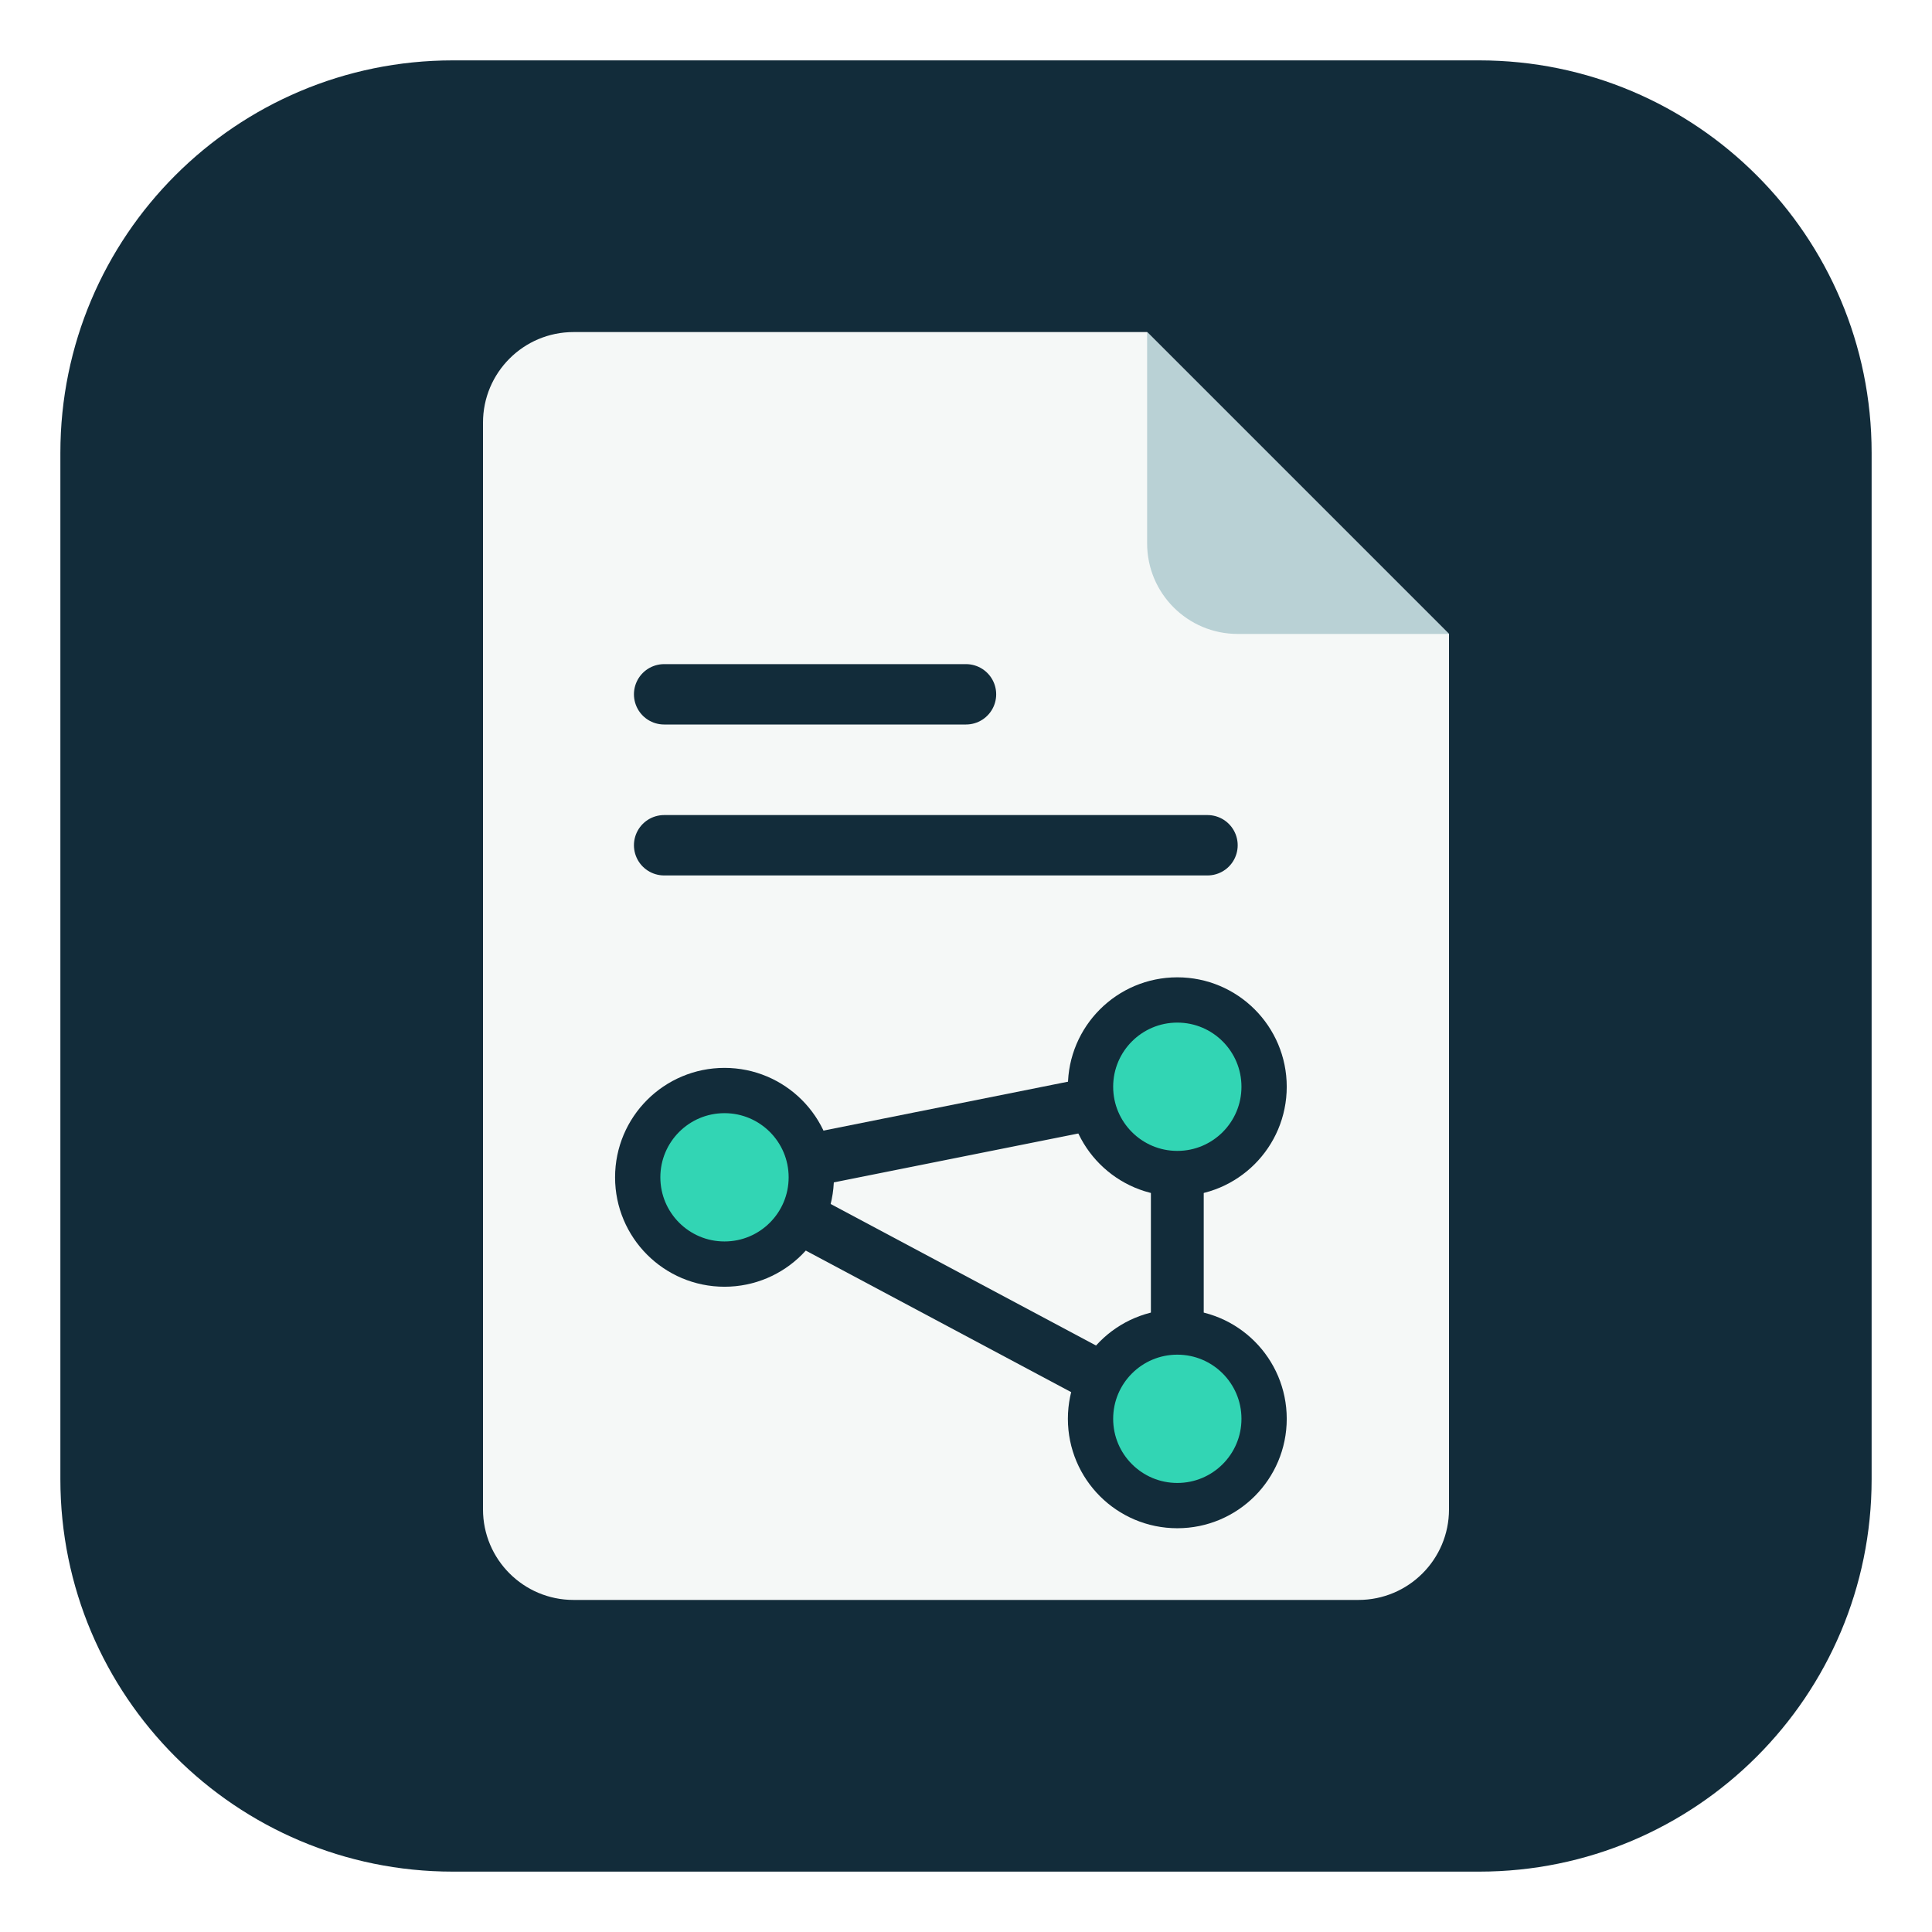
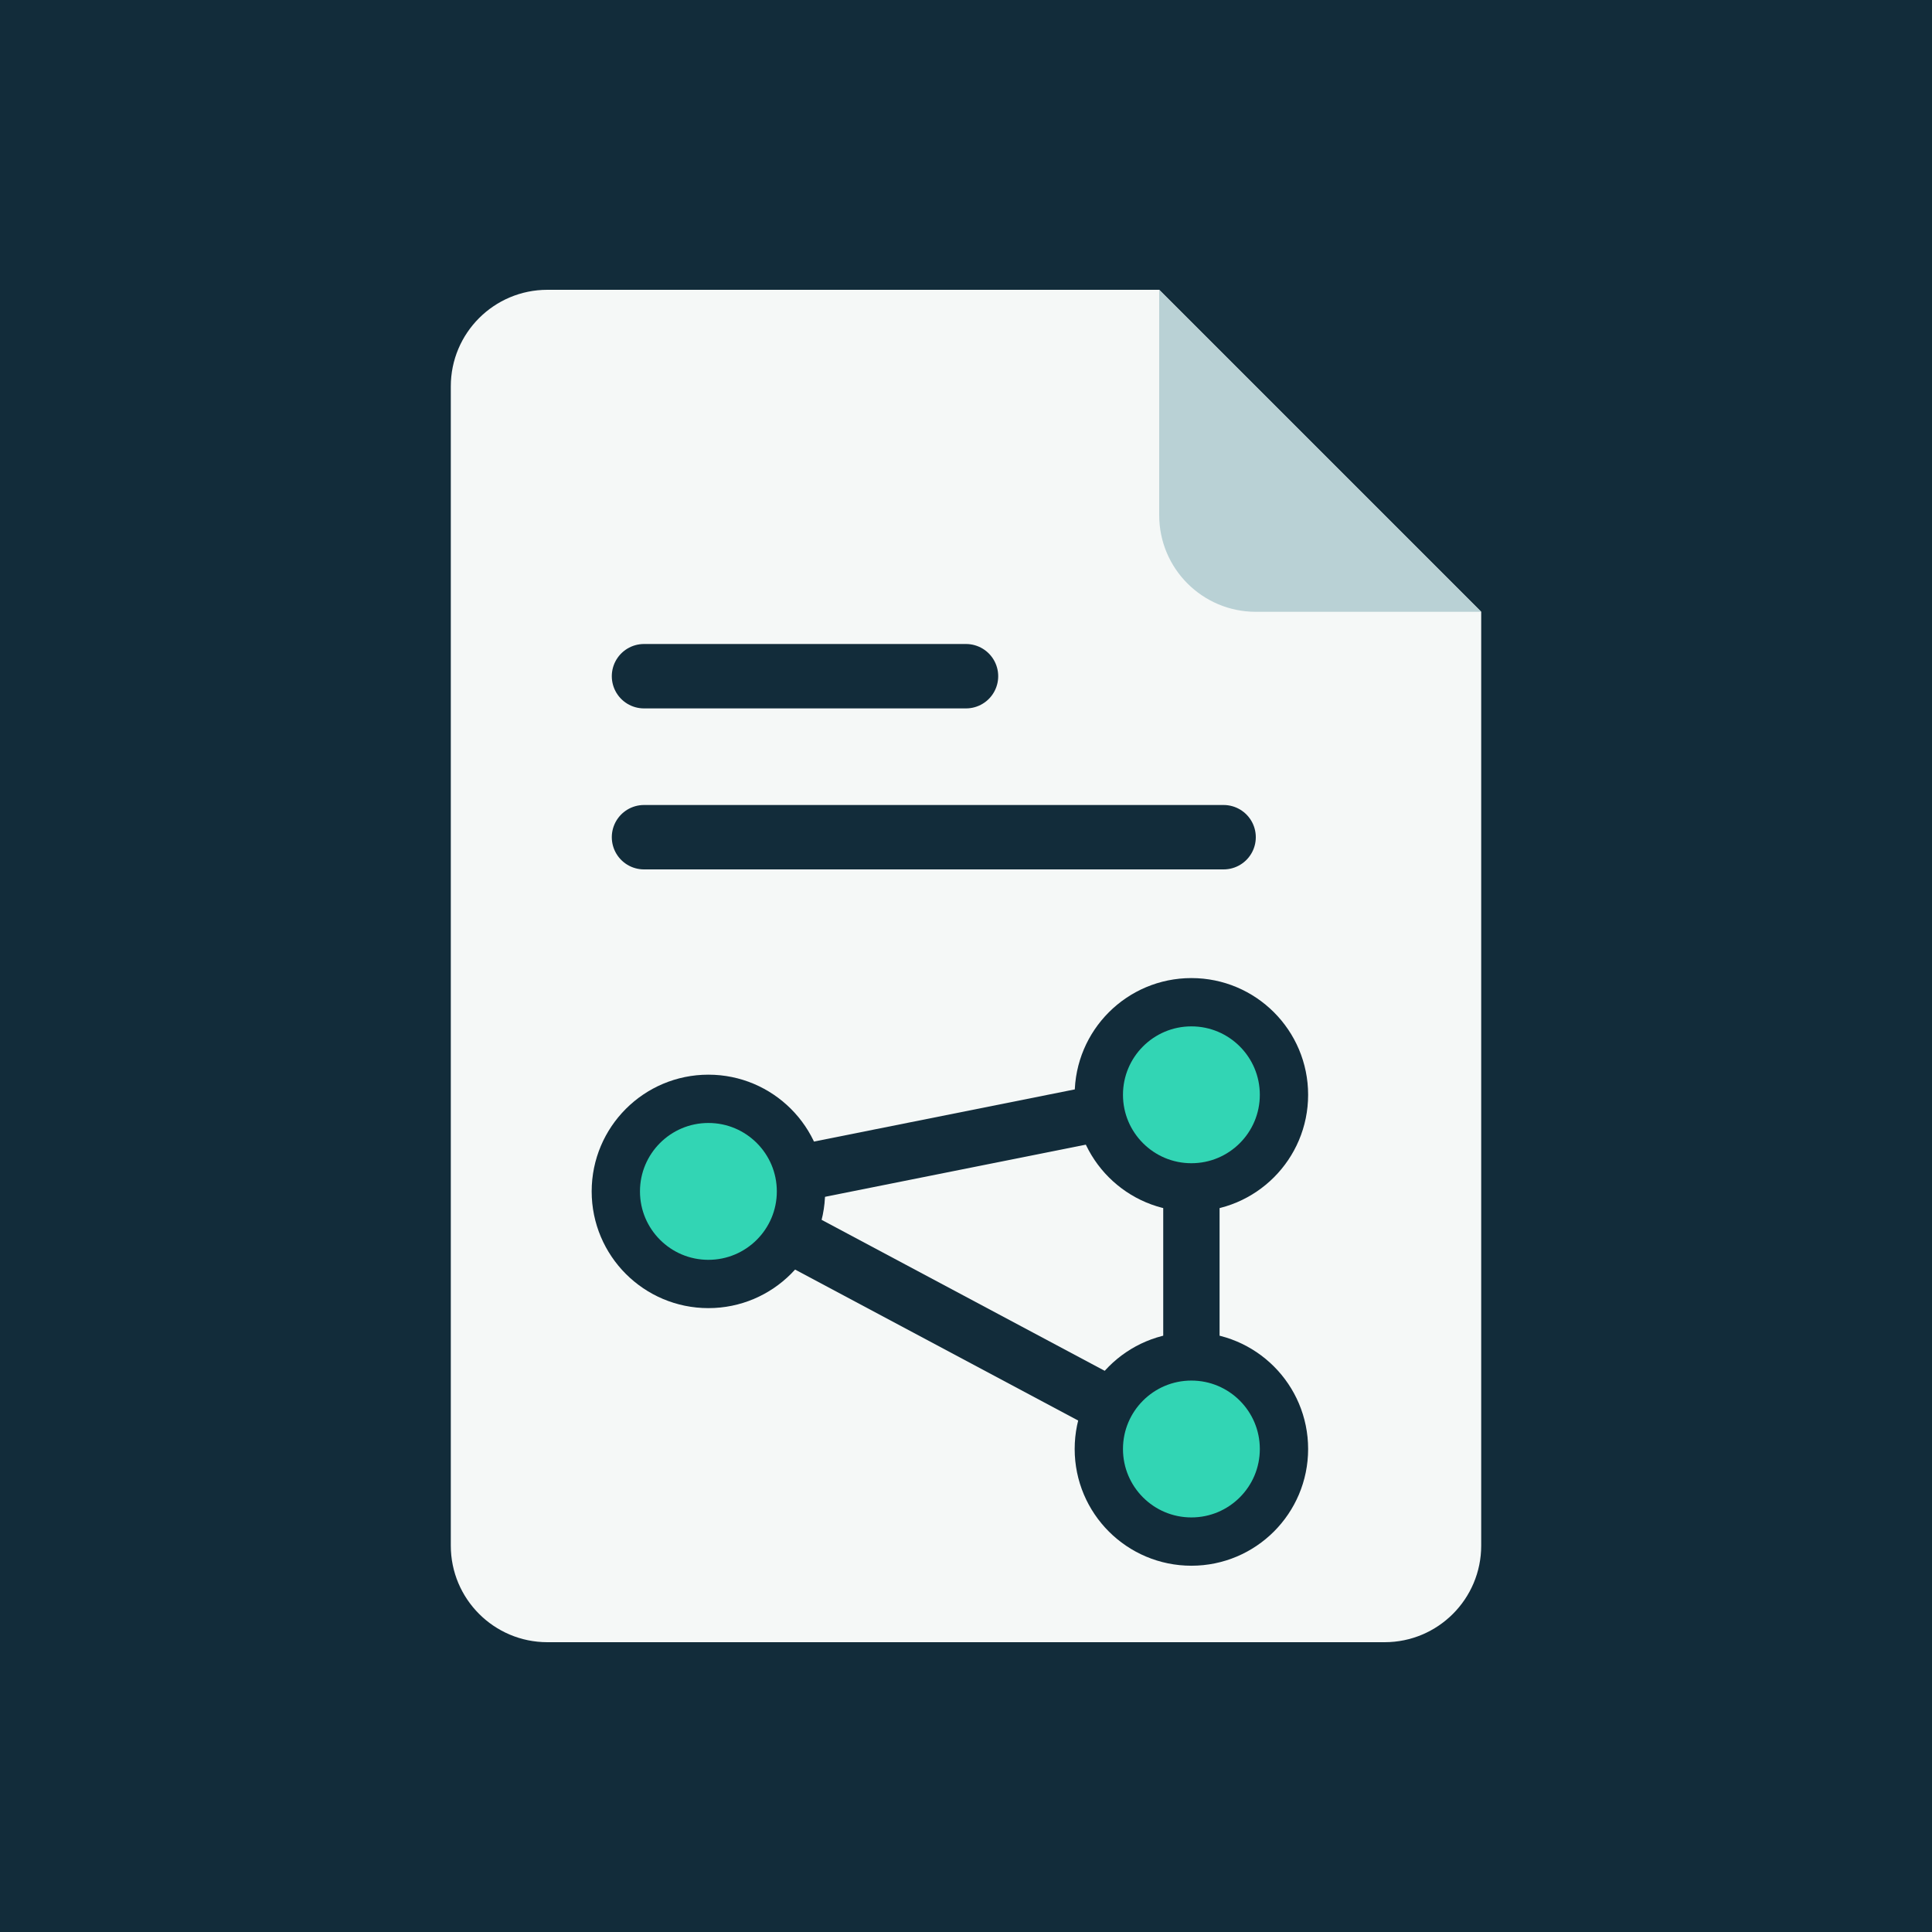
- <svg xmlns="http://www.w3.org/2000/svg" width="512" height="512" viewBox="0 0 512 512" fill="none" role="img" aria-labelledby="title desc">
-   <rect x="16" y="16" width="480" height="480" rx="104" fill="#122C3A" />
+ <svg xmlns="http://www.w3.org/2000/svg" width="512" height="512" viewBox="16 16 480 480" fill="none" role="img" aria-labelledby="title desc">
+   <rect x="16" y="16" width="480" height="480" fill="#122C3A" />
  <path d="M152 88H304L384 168V400C384 413.255 373.255 424 360 424H152C138.745 424 128 413.255 128 400V112C128 98.745 138.745 88 152 88Z" fill="#F5F8F7" />
  <path d="M304 88V144C304 157.255 314.745 168 328 168H384L304 88Z" fill="#B9D1D5" />
  <path d="M176 184H256M176 224H320" stroke="#122C3A" stroke-width="16" stroke-linecap="round" />
  <path d="M192 312L312 288V376L192 312Z" stroke="#122C3A" stroke-width="14" stroke-linejoin="round" />
  <g fill="#32D5B4" stroke="#122C3A" stroke-width="12">
    <circle cx="192" cy="312" r="23" />
    <circle cx="312" cy="288" r="23" />
    <circle cx="312" cy="376" r="23" />
  </g>
</svg>
